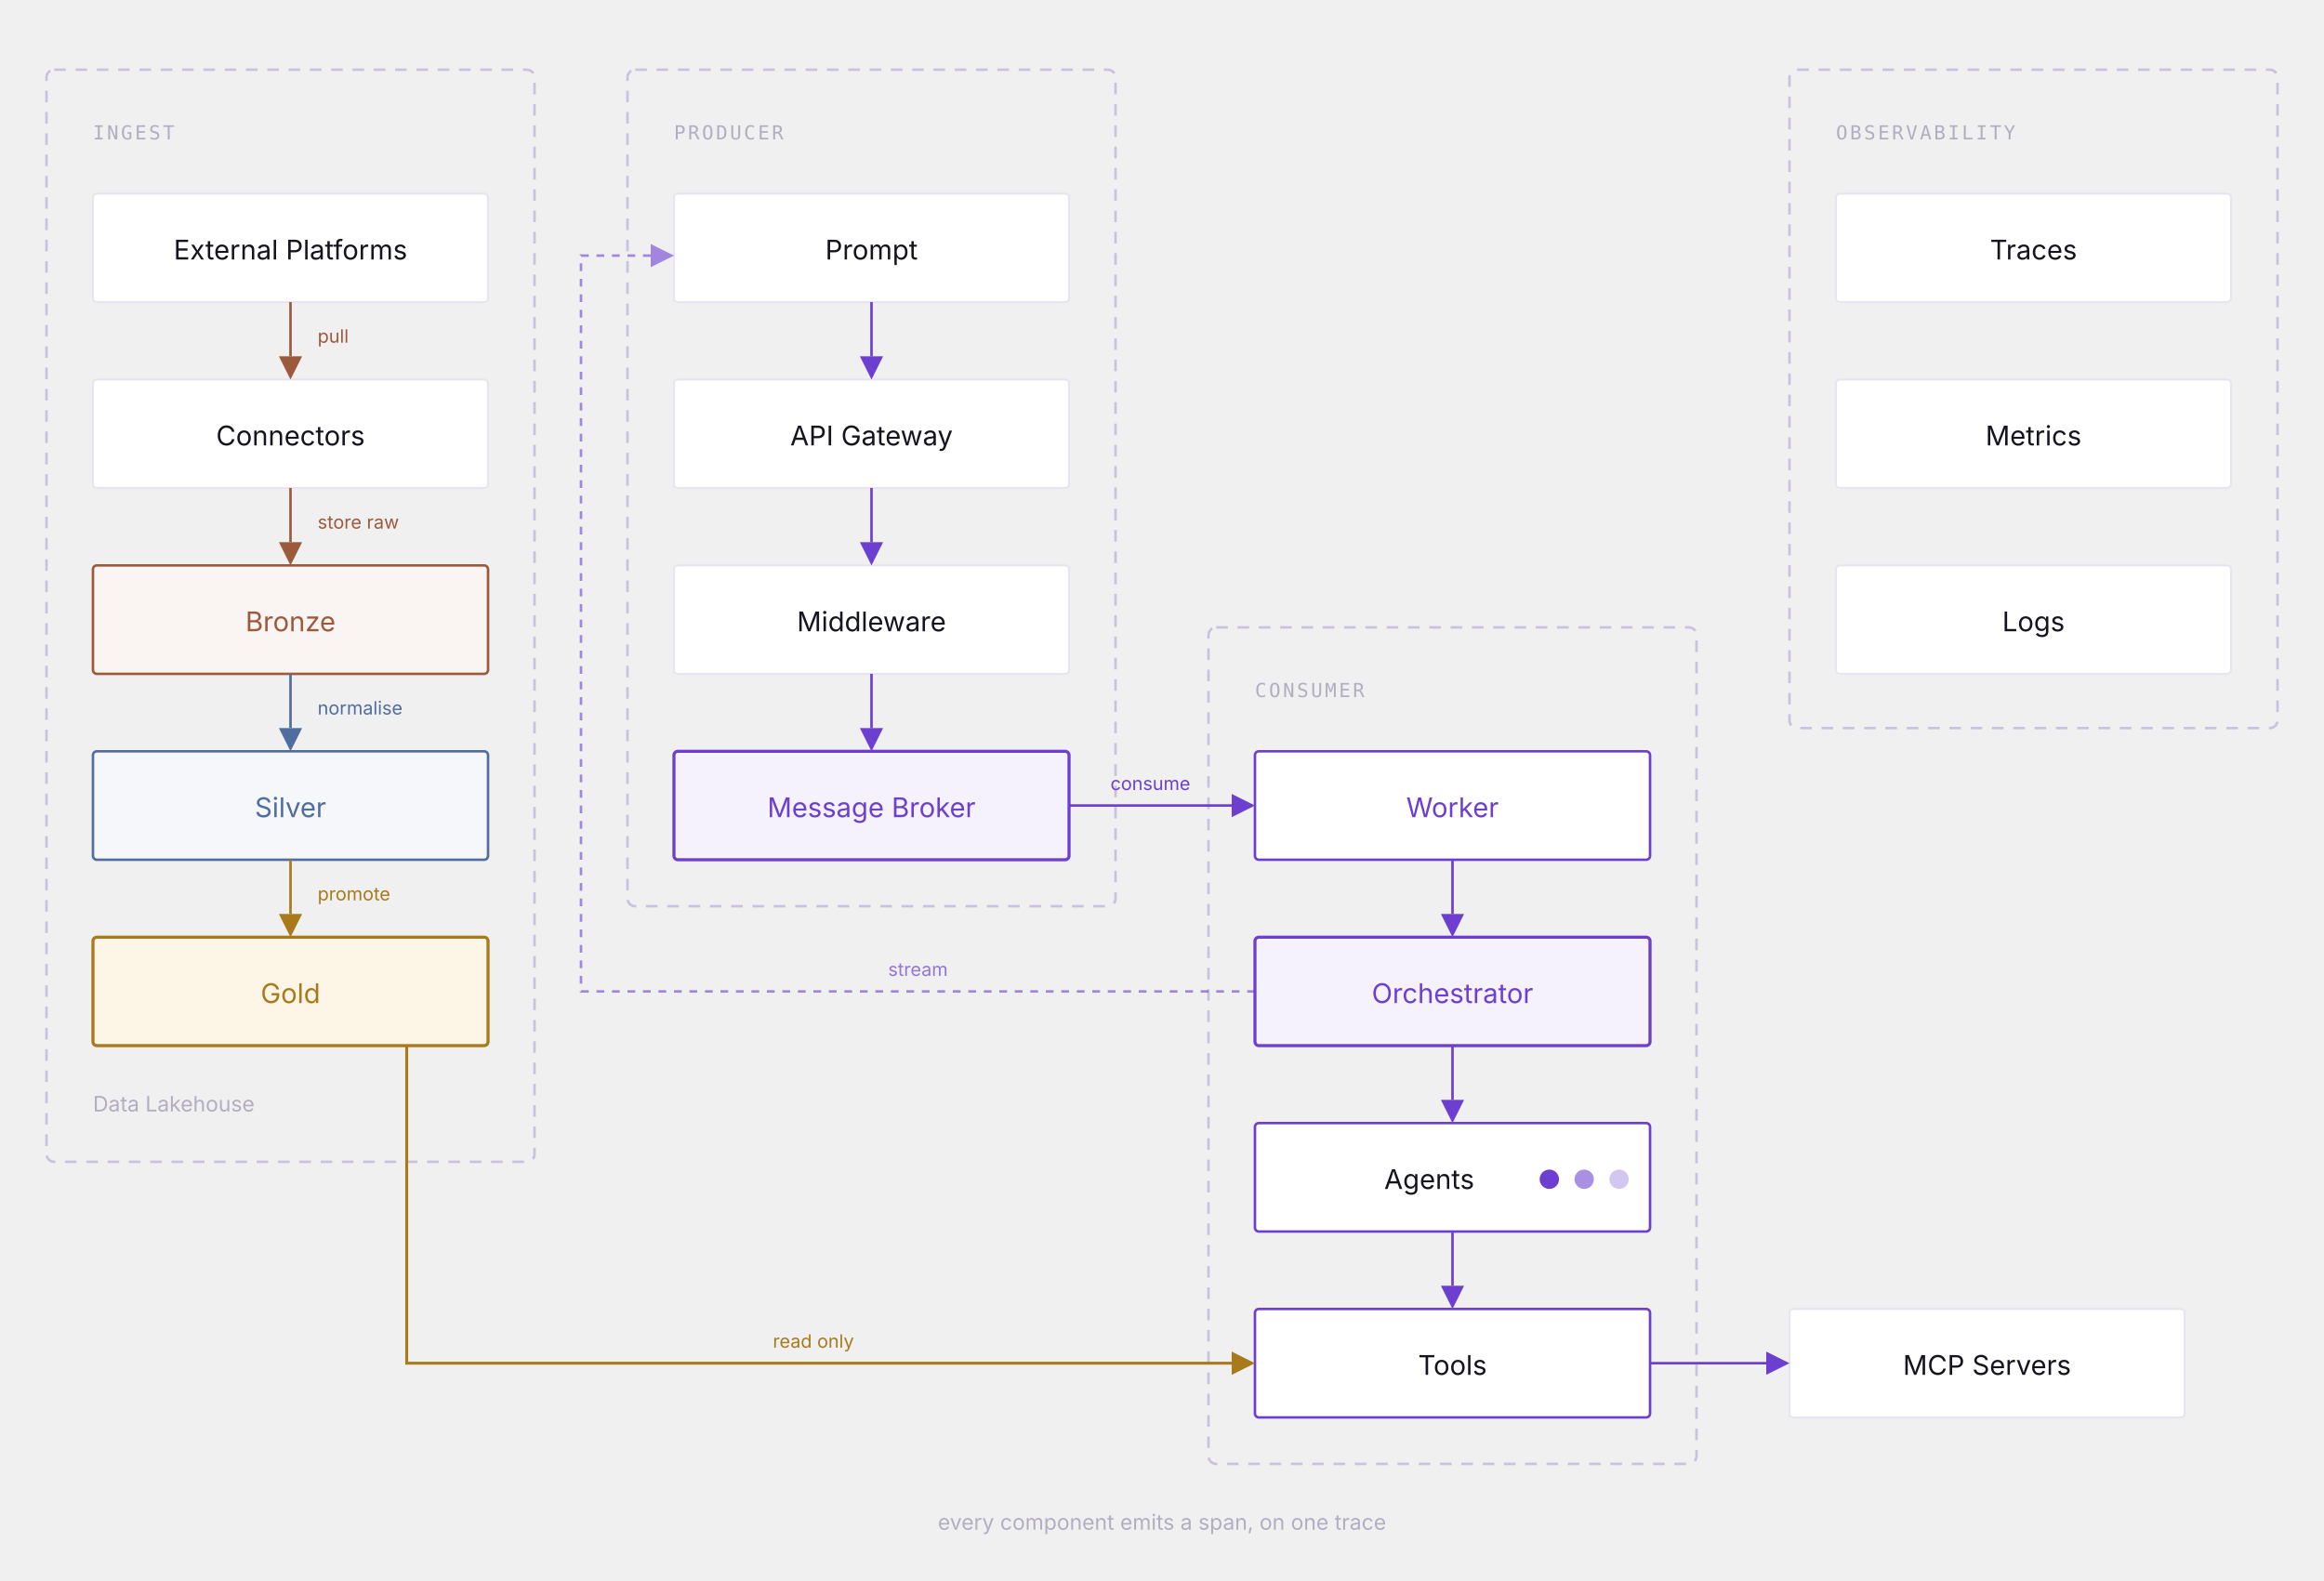
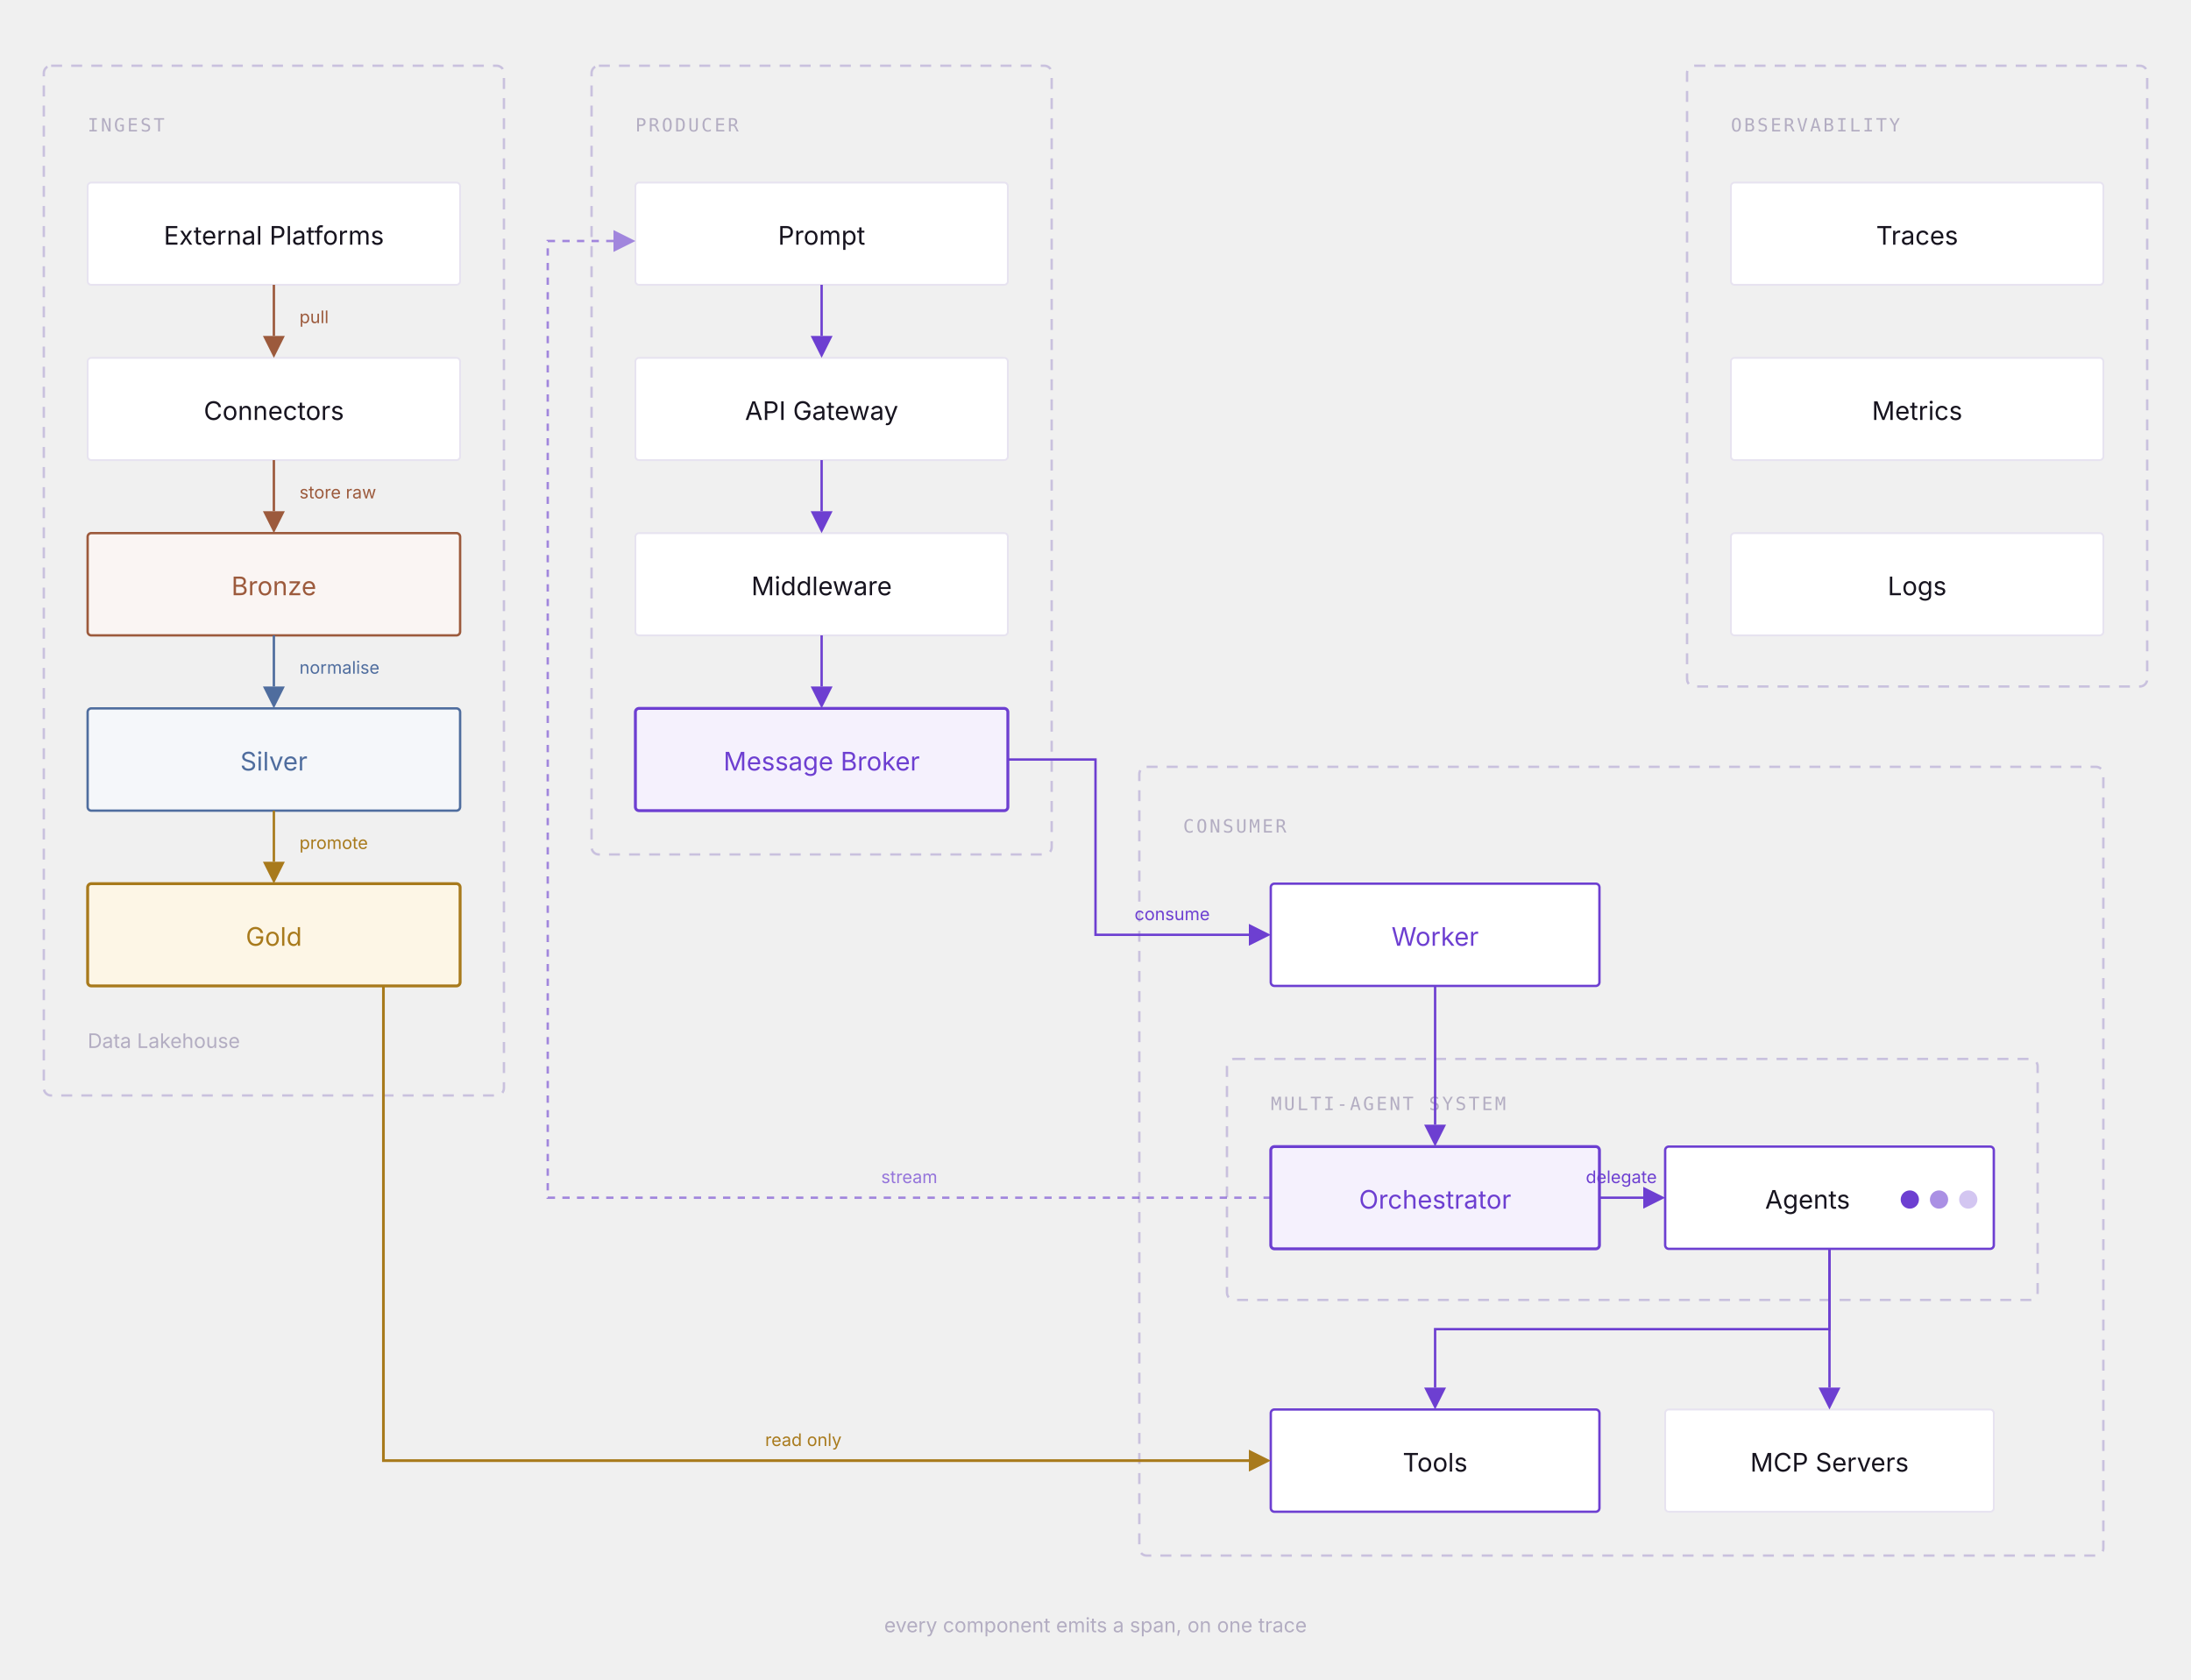
- <svg xmlns="http://www.w3.org/2000/svg" viewBox="0 0 1200 816" width="1200" height="816" role="img" aria-label="Mycel at a glance, in four columns. Ingest: a scheduler drives connectors that pull each external platform into a bronze, silver and gold data lakehouse. Request: a prompt goes through the API gateway and its middleware, which publishes a job to the message broker and returns an id. Processing: a consumer picks the job up, an orchestrator delegates to specialist agents, and the agents read gold. The answer streams back to the client. Observability: traces, metrics and logs.">
+ <svg xmlns="http://www.w3.org/2000/svg" viewBox="0 0 1200 920" width="1200" height="920" role="img" aria-label="Mycel at a glance. Ingest: connectors pull each external platform into a bronze, silver and gold data lakehouse. Producer: a prompt goes through the API gateway and middleware onto a message broker. Consumer: a worker picks the job up and hands it to a multi-agent system, where an orchestrator delegates to peer agents; the agents call tools, which read gold, and MCP servers. The answer streams back to the prompt. Observability: traces, metrics and logs.">
  <g font-family="ui-sans-serif, system-ui, -apple-system, sans-serif">
    <rect x="24" y="36" width="252" height="564" rx="4" fill="none" stroke="#c9c1de" stroke-width="1.3" stroke-dasharray="6 5" />
    <text x="48" y="72" font-family="ui-monospace, SFMono-Regular, Menlo, monospace" font-size="10" letter-spacing="1.2" fill="#b3adc2">INGEST</text>
    <rect x="48" y="100" width="204" height="56" rx="2" fill="#ffffff" stroke="#e7e3f0" />
    <text x="150" y="134" font-size="14" fill="#17141f" text-anchor="middle">External Platforms</text>
    <rect x="48" y="196" width="204" height="56" rx="2" fill="#ffffff" stroke="#e7e3f0" />
    <text x="150" y="230" font-size="14" fill="#17141f" text-anchor="middle">Connectors</text>
    <rect x="48" y="292" width="204" height="56" rx="2" fill="#faf5f3" stroke="#9c5a3c" stroke-width="1.3" />
    <text x="150" y="326" font-size="14" fill="#9c5a3c" text-anchor="middle">Bronze</text>
    <rect x="48" y="388" width="204" height="56" rx="2" fill="#f5f7fa" stroke="#4f6d9e" stroke-width="1.3" />
    <text x="150" y="422" font-size="14" fill="#4f6d9e" text-anchor="middle">Silver</text>
    <rect x="48" y="484" width="204" height="56" rx="2" fill="#fdf6e6" stroke="#a87a1c" stroke-width="1.6" />
    <text x="150" y="518" font-size="14" fill="#a87a1c" text-anchor="middle">Gold</text>
    <text x="48" y="574" font-size="11" fill="#b3adc2">Data Lakehouse</text>
    <rect x="324" y="36" width="252" height="432" rx="4" fill="none" stroke="#c9c1de" stroke-width="1.3" stroke-dasharray="6 5" />
    <text x="348" y="72" font-family="ui-monospace, SFMono-Regular, Menlo, monospace" font-size="10" letter-spacing="1.2" fill="#b3adc2">PRODUCER</text>
    <rect x="348" y="100" width="204" height="56" rx="2" fill="#ffffff" stroke="#e7e3f0" />
    <text x="450" y="134" font-size="14" fill="#17141f" text-anchor="middle">Prompt</text>
    <rect x="348" y="196" width="204" height="56" rx="2" fill="#ffffff" stroke="#e7e3f0" />
    <text x="450" y="230" font-size="14" fill="#17141f" text-anchor="middle">API Gateway</text>
    <rect x="348" y="292" width="204" height="56" rx="2" fill="#ffffff" stroke="#e7e3f0" />
    <text x="450" y="326" font-size="14" fill="#17141f" text-anchor="middle">Middleware</text>
    <rect x="348" y="388" width="204" height="56" rx="2" fill="#f5f1fd" stroke="#6d3fd1" stroke-width="1.6" />
    <text x="450" y="422" font-size="14" fill="#6d3fd1" text-anchor="middle">Message Broker</text>
-     <rect x="624" y="324" width="252" height="432" rx="4" fill="none" stroke="#c9c1de" stroke-width="1.3" stroke-dasharray="6 5" />
-     <text x="648" y="360" font-family="ui-monospace, SFMono-Regular, Menlo, monospace" font-size="10" letter-spacing="1.2" fill="#b3adc2">CONSUMER</text>
-     <rect x="648" y="388" width="204" height="56" rx="2" fill="#ffffff" stroke="#6d3fd1" stroke-width="1.3" />
-     <text x="750" y="422" font-size="14" fill="#6d3fd1" text-anchor="middle">Worker</text>
-     <rect x="648" y="484" width="204" height="56" rx="2" fill="#f5f1fd" stroke="#6d3fd1" stroke-width="1.6" />
-     <text x="750" y="518" font-size="14" fill="#6d3fd1" text-anchor="middle">Orchestrator</text>
-     <rect x="648" y="580" width="204" height="56" rx="2" fill="#ffffff" stroke="#6d3fd1" stroke-width="1.3" />
-     <text x="738" y="614" font-size="14" fill="#17141f" text-anchor="middle">Agents</text>
-     <g fill="#6d3fd1">
-       <circle cx="800" cy="609" r="5" />
-       <circle cx="818" cy="609" r="5" opacity="0.58" />
-       <circle cx="836" cy="609" r="5" opacity="0.3" />
-     </g>
-     <rect x="648" y="676" width="204" height="56" rx="2" fill="#ffffff" stroke="#6d3fd1" stroke-width="1.3" />
-     <text x="750" y="710" font-size="14" fill="#17141f" text-anchor="middle">Tools</text>
-     <rect x="924" y="676" width="204" height="56" rx="2" fill="#ffffff" stroke="#e7e3f0" />
-     <text x="1026" y="710" font-size="14" fill="#17141f" text-anchor="middle">MCP Servers</text>
    <rect x="924" y="36" width="252" height="340" rx="4" fill="none" stroke="#c9c1de" stroke-width="1.3" stroke-dasharray="6 5" />
    <text x="948" y="72" font-family="ui-monospace, SFMono-Regular, Menlo, monospace" font-size="10" letter-spacing="1.2" fill="#b3adc2">OBSERVABILITY</text>
    <rect x="948" y="100" width="204" height="56" rx="2" fill="#ffffff" stroke="#e7e3f0" />
    <text x="1050" y="134" font-size="14" fill="#17141f" text-anchor="middle">Traces</text>
    <rect x="948" y="196" width="204" height="56" rx="2" fill="#ffffff" stroke="#e7e3f0" />
    <text x="1050" y="230" font-size="14" fill="#17141f" text-anchor="middle">Metrics</text>
    <rect x="948" y="292" width="204" height="56" rx="2" fill="#ffffff" stroke="#e7e3f0" />
    <text x="1050" y="326" font-size="14" fill="#17141f" text-anchor="middle">Logs</text>
+     <rect x="624" y="420" width="528" height="432" rx="4" fill="none" stroke="#c9c1de" stroke-width="1.3" stroke-dasharray="6 5" />
+     <text x="648" y="456" font-family="ui-monospace, SFMono-Regular, Menlo, monospace" font-size="10" letter-spacing="1.2" fill="#b3adc2">CONSUMER</text>
+     <rect x="696" y="484" width="180" height="56" rx="2" fill="#ffffff" stroke="#6d3fd1" stroke-width="1.3" />
+     <text x="786" y="518" font-size="14" fill="#6d3fd1" text-anchor="middle">Worker</text>
+     <rect x="672" y="580" width="444" height="132" rx="4" fill="none" stroke="#c9c1de" stroke-width="1.3" stroke-dasharray="6 5" />
+     <text x="696" y="608" font-family="ui-monospace, SFMono-Regular, Menlo, monospace" font-size="10" letter-spacing="1.2" fill="#b3adc2">MULTI-AGENT SYSTEM</text>
+     <rect x="696" y="628" width="180" height="56" rx="2" fill="#f5f1fd" stroke="#6d3fd1" stroke-width="1.6" />
+     <text x="786" y="662" font-size="14" fill="#6d3fd1" text-anchor="middle">Orchestrator</text>
+     <rect x="912" y="628" width="180" height="56" rx="2" fill="#ffffff" stroke="#6d3fd1" stroke-width="1.3" />
+     <text x="990" y="662" font-size="14" fill="#17141f" text-anchor="middle">Agents</text>
+     <g fill="#6d3fd1">
+       <circle cx="1046" cy="657" r="5" />
+       <circle cx="1062" cy="657" r="5" opacity="0.58" />
+       <circle cx="1078" cy="657" r="5" opacity="0.3" />
+     </g>
+     <rect x="696" y="772" width="180" height="56" rx="2" fill="#ffffff" stroke="#6d3fd1" stroke-width="1.3" />
+     <text x="786" y="806" font-size="14" fill="#17141f" text-anchor="middle">Tools</text>
+     <rect x="912" y="772" width="180" height="56" rx="2" fill="#ffffff" stroke="#e7e3f0" />
+     <text x="1002" y="806" font-size="14" fill="#17141f" text-anchor="middle">MCP Servers</text>
    <g fill="none" stroke="#9c5a3c" stroke-width="1.3">
      <path d="M150 156V184" />
      <path d="M150 252V280" />
    </g>
    <g fill="#9c5a3c">
      <path d="M144 184 150 196 156 184z" />
      <path d="M144 280 150 292 156 280z" />
    </g>
    <path d="M150 348V376" fill="none" stroke="#4f6d9e" stroke-width="1.3" />
    <path d="M144 376 150 388 156 376z" fill="#4f6d9e" />
    <path d="M150 444V472" fill="none" stroke="#a87a1c" stroke-width="1.3" />
    <path d="M144 472 150 484 156 472z" fill="#a87a1c" />
    <g font-size="9.5">
      <text x="164" y="177" fill="#9c5a3c">pull</text>
      <text x="164" y="273" fill="#9c5a3c">store raw</text>
      <text x="164" y="369" fill="#4f6d9e">normalise</text>
      <text x="164" y="465" fill="#a87a1c">promote</text>
    </g>
    <g fill="none" stroke="#6d3fd1" stroke-width="1.3">
      <path d="M450 156V184" />
      <path d="M450 252V280" />
      <path d="M450 348V376" />
-       <path d="M552 416H636" />
-       <path d="M750 444V472" />
-       <path d="M750 540V568" />
-       <path d="M750 636V664" />
-       <path d="M852 704H912" />
+       <path d="M552 416H600V512H684" />
+       <path d="M786 540V616" />
+       <path d="M876 656H900" />
+       <path d="M1002 684V760" />
+       <path d="M1002 684V728H786V760" />
    </g>
    <g fill="#6d3fd1">
      <path d="M444 184 450 196 456 184z" />
      <path d="M444 280 450 292 456 280z" />
      <path d="M444 376 450 388 456 376z" />
-       <path d="M636 410 648 416 636 422z" />
-       <path d="M744 472 750 484 756 472z" />
-       <path d="M744 568 750 580 756 568z" />
-       <path d="M744 664 750 676 756 664z" />
-       <path d="M912 698 924 704 912 710z" />
+       <path d="M684 506 696 512 684 518z" />
+       <path d="M780 616 786 628 792 616z" />
+       <path d="M900 650 912 656 900 662z" />
+       <path d="M996 760 1002 772 1008 760z" />
+       <path d="M780 760 786 772 792 760z" />
    </g>
-     <text x="594" y="408" font-size="9.5" fill="#6d3fd1" text-anchor="middle">consume</text>
-     <path d="M210 540V704H636" fill="none" stroke="#a87a1c" stroke-width="1.5" />
-     <path d="M636 698 648 704 636 710z" fill="#a87a1c" />
-     <text x="420" y="696" font-size="9.5" fill="#a87a1c" text-anchor="middle">read only</text>
+     <text x="642" y="504" font-size="9.5" fill="#6d3fd1" text-anchor="middle">consume</text>
+     <text x="888" y="648" font-size="9.5" fill="#6d3fd1" text-anchor="middle">delegate</text>
+     <path d="M210 540V800H684" fill="none" stroke="#a87a1c" stroke-width="1.5" />
+     <path d="M684 794 696 800 684 806z" fill="#a87a1c" />
+     <text x="440" y="792" font-size="9.5" fill="#a87a1c" text-anchor="middle">read only</text>
    <g fill="none" stroke="#6d3fd1" stroke-width="1.3" stroke-dasharray="4 4" opacity="0.6">
-       <path d="M648 512H300V132H336" />
+       <path d="M696 656H300V132H336" />
    </g>
    <path d="M336 126 348 132 336 138z" fill="#6d3fd1" opacity="0.6" />
-     <text x="474" y="504" font-size="9.5" fill="#6d3fd1" opacity="0.7" text-anchor="middle">stream</text>
-     <text x="600" y="790" font-size="11" fill="#b3adc2" text-anchor="middle">every component emits a span, on one trace</text>
+     <text x="498" y="648" font-size="9.5" fill="#6d3fd1" opacity="0.7" text-anchor="middle">stream</text>
+     <text x="600" y="894" font-size="11" fill="#b3adc2" text-anchor="middle">every component emits a span, on one trace</text>
  </g>
</svg>
